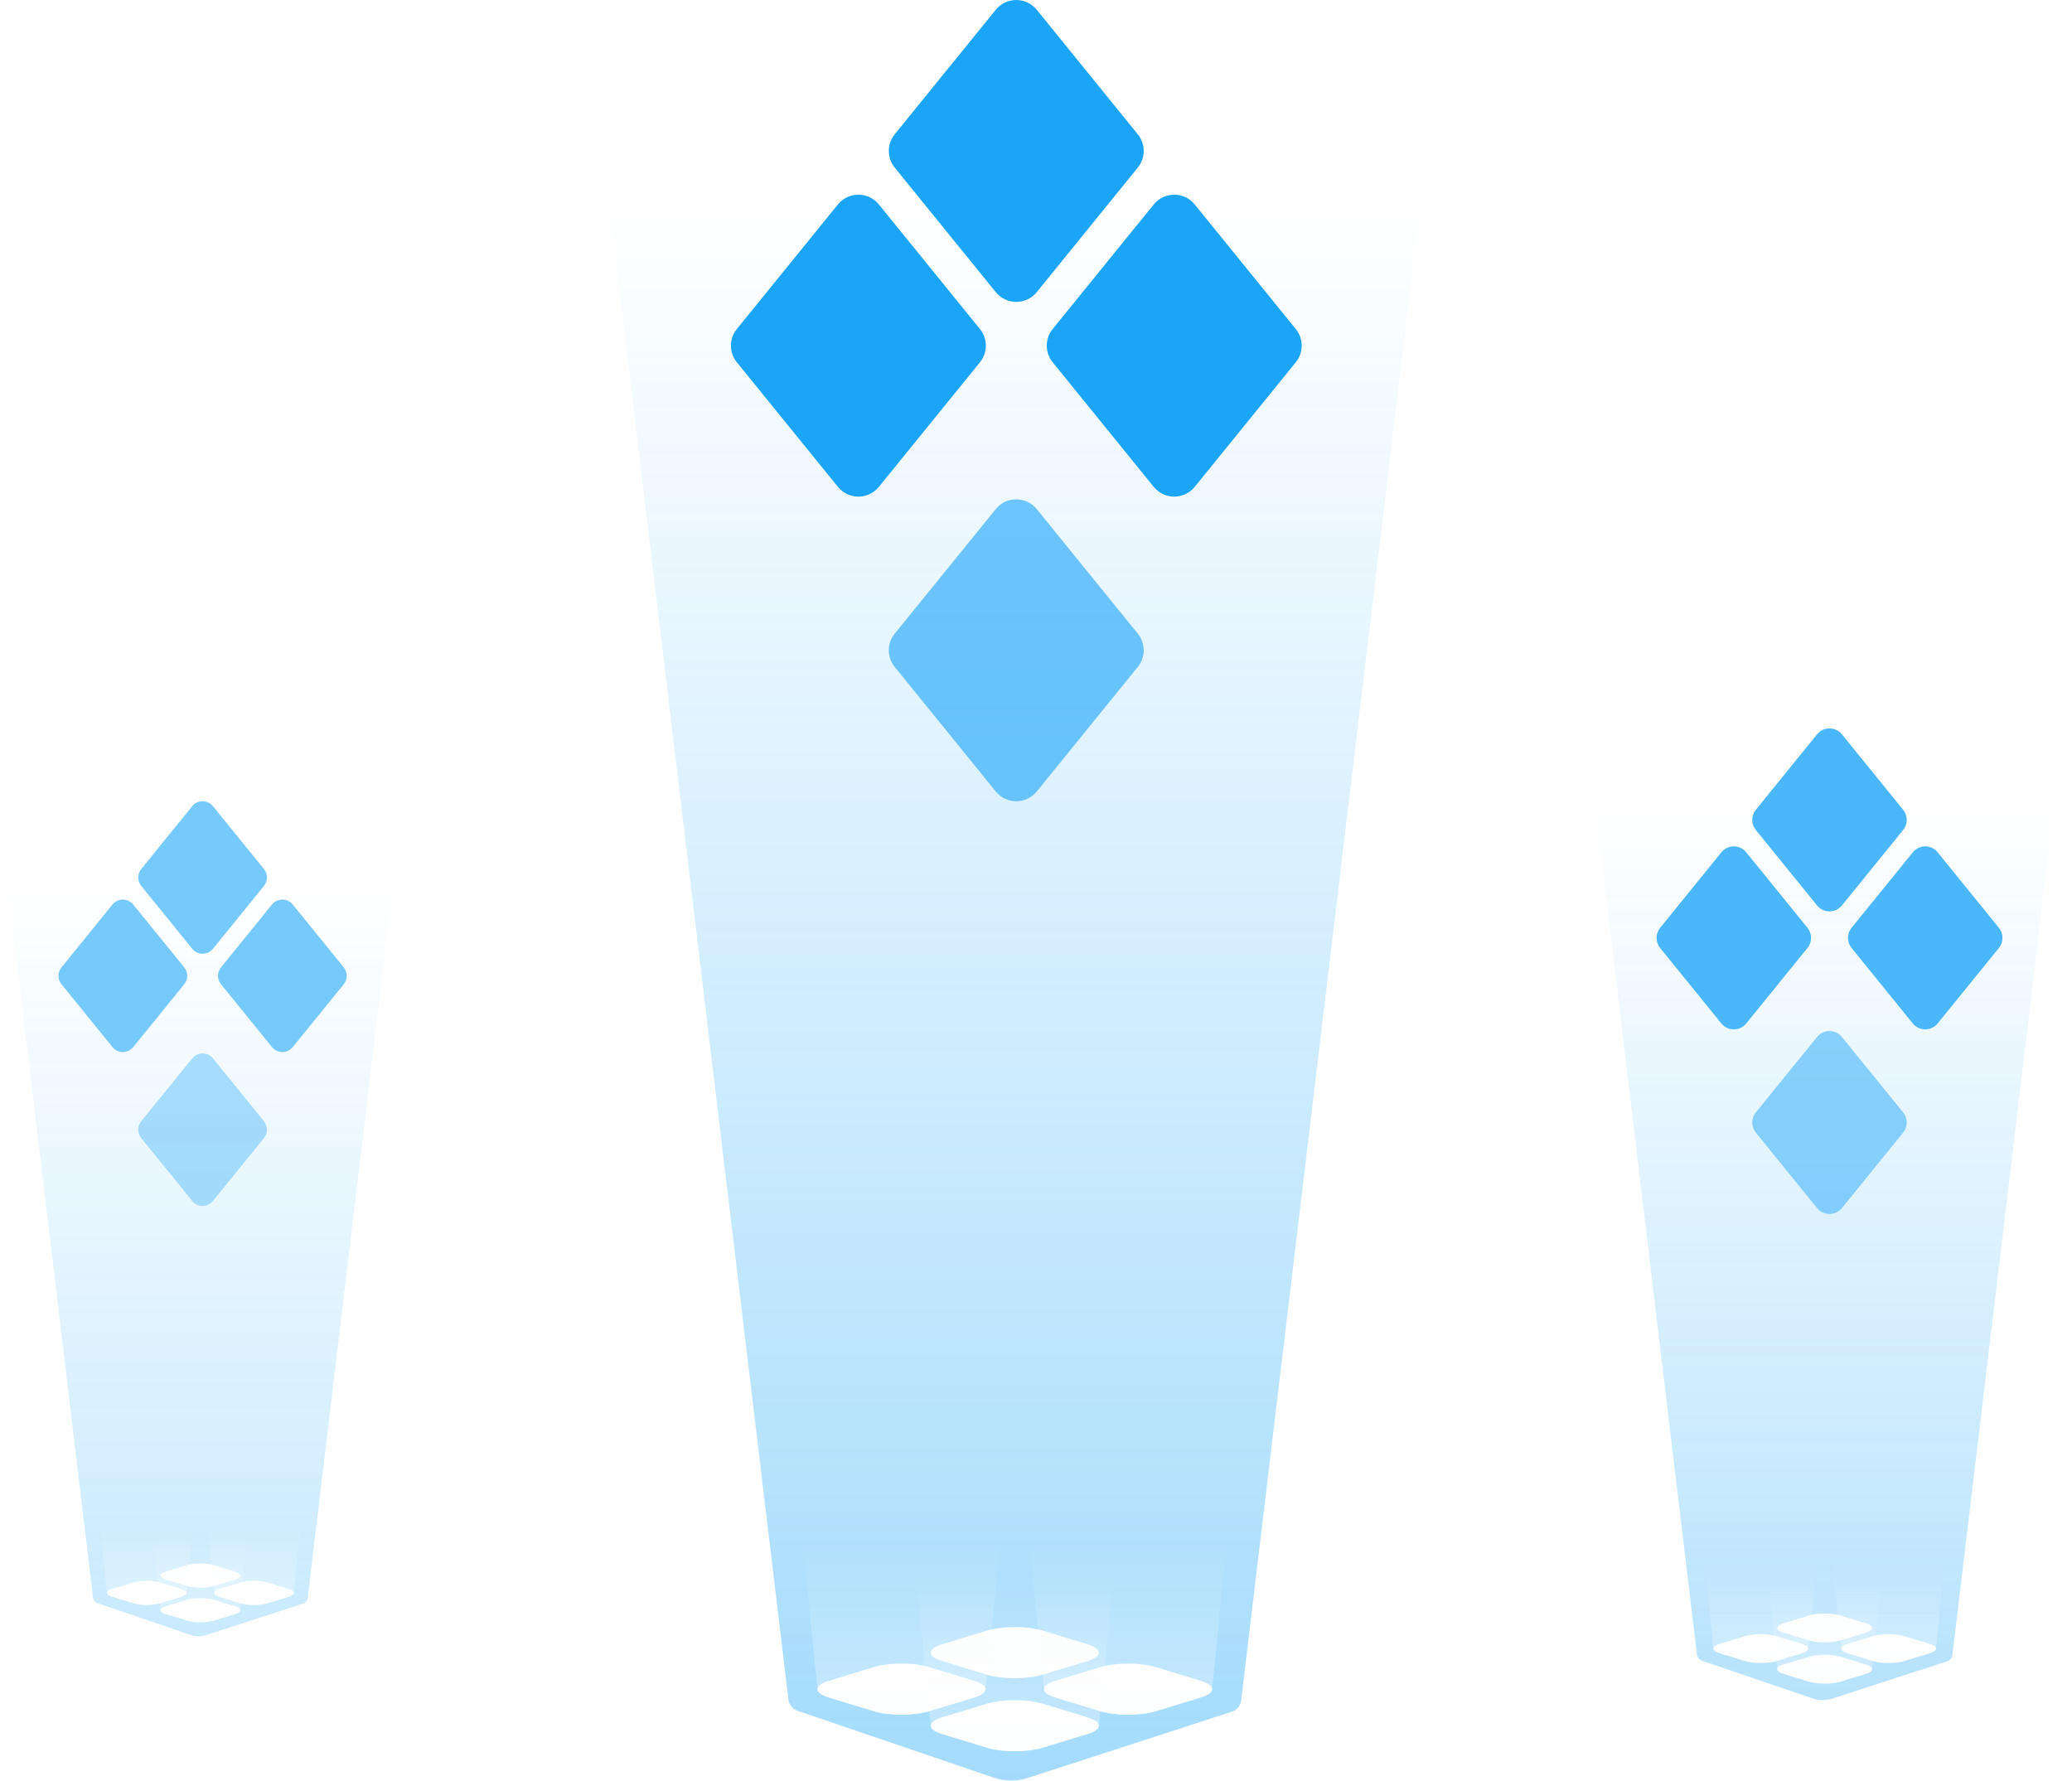
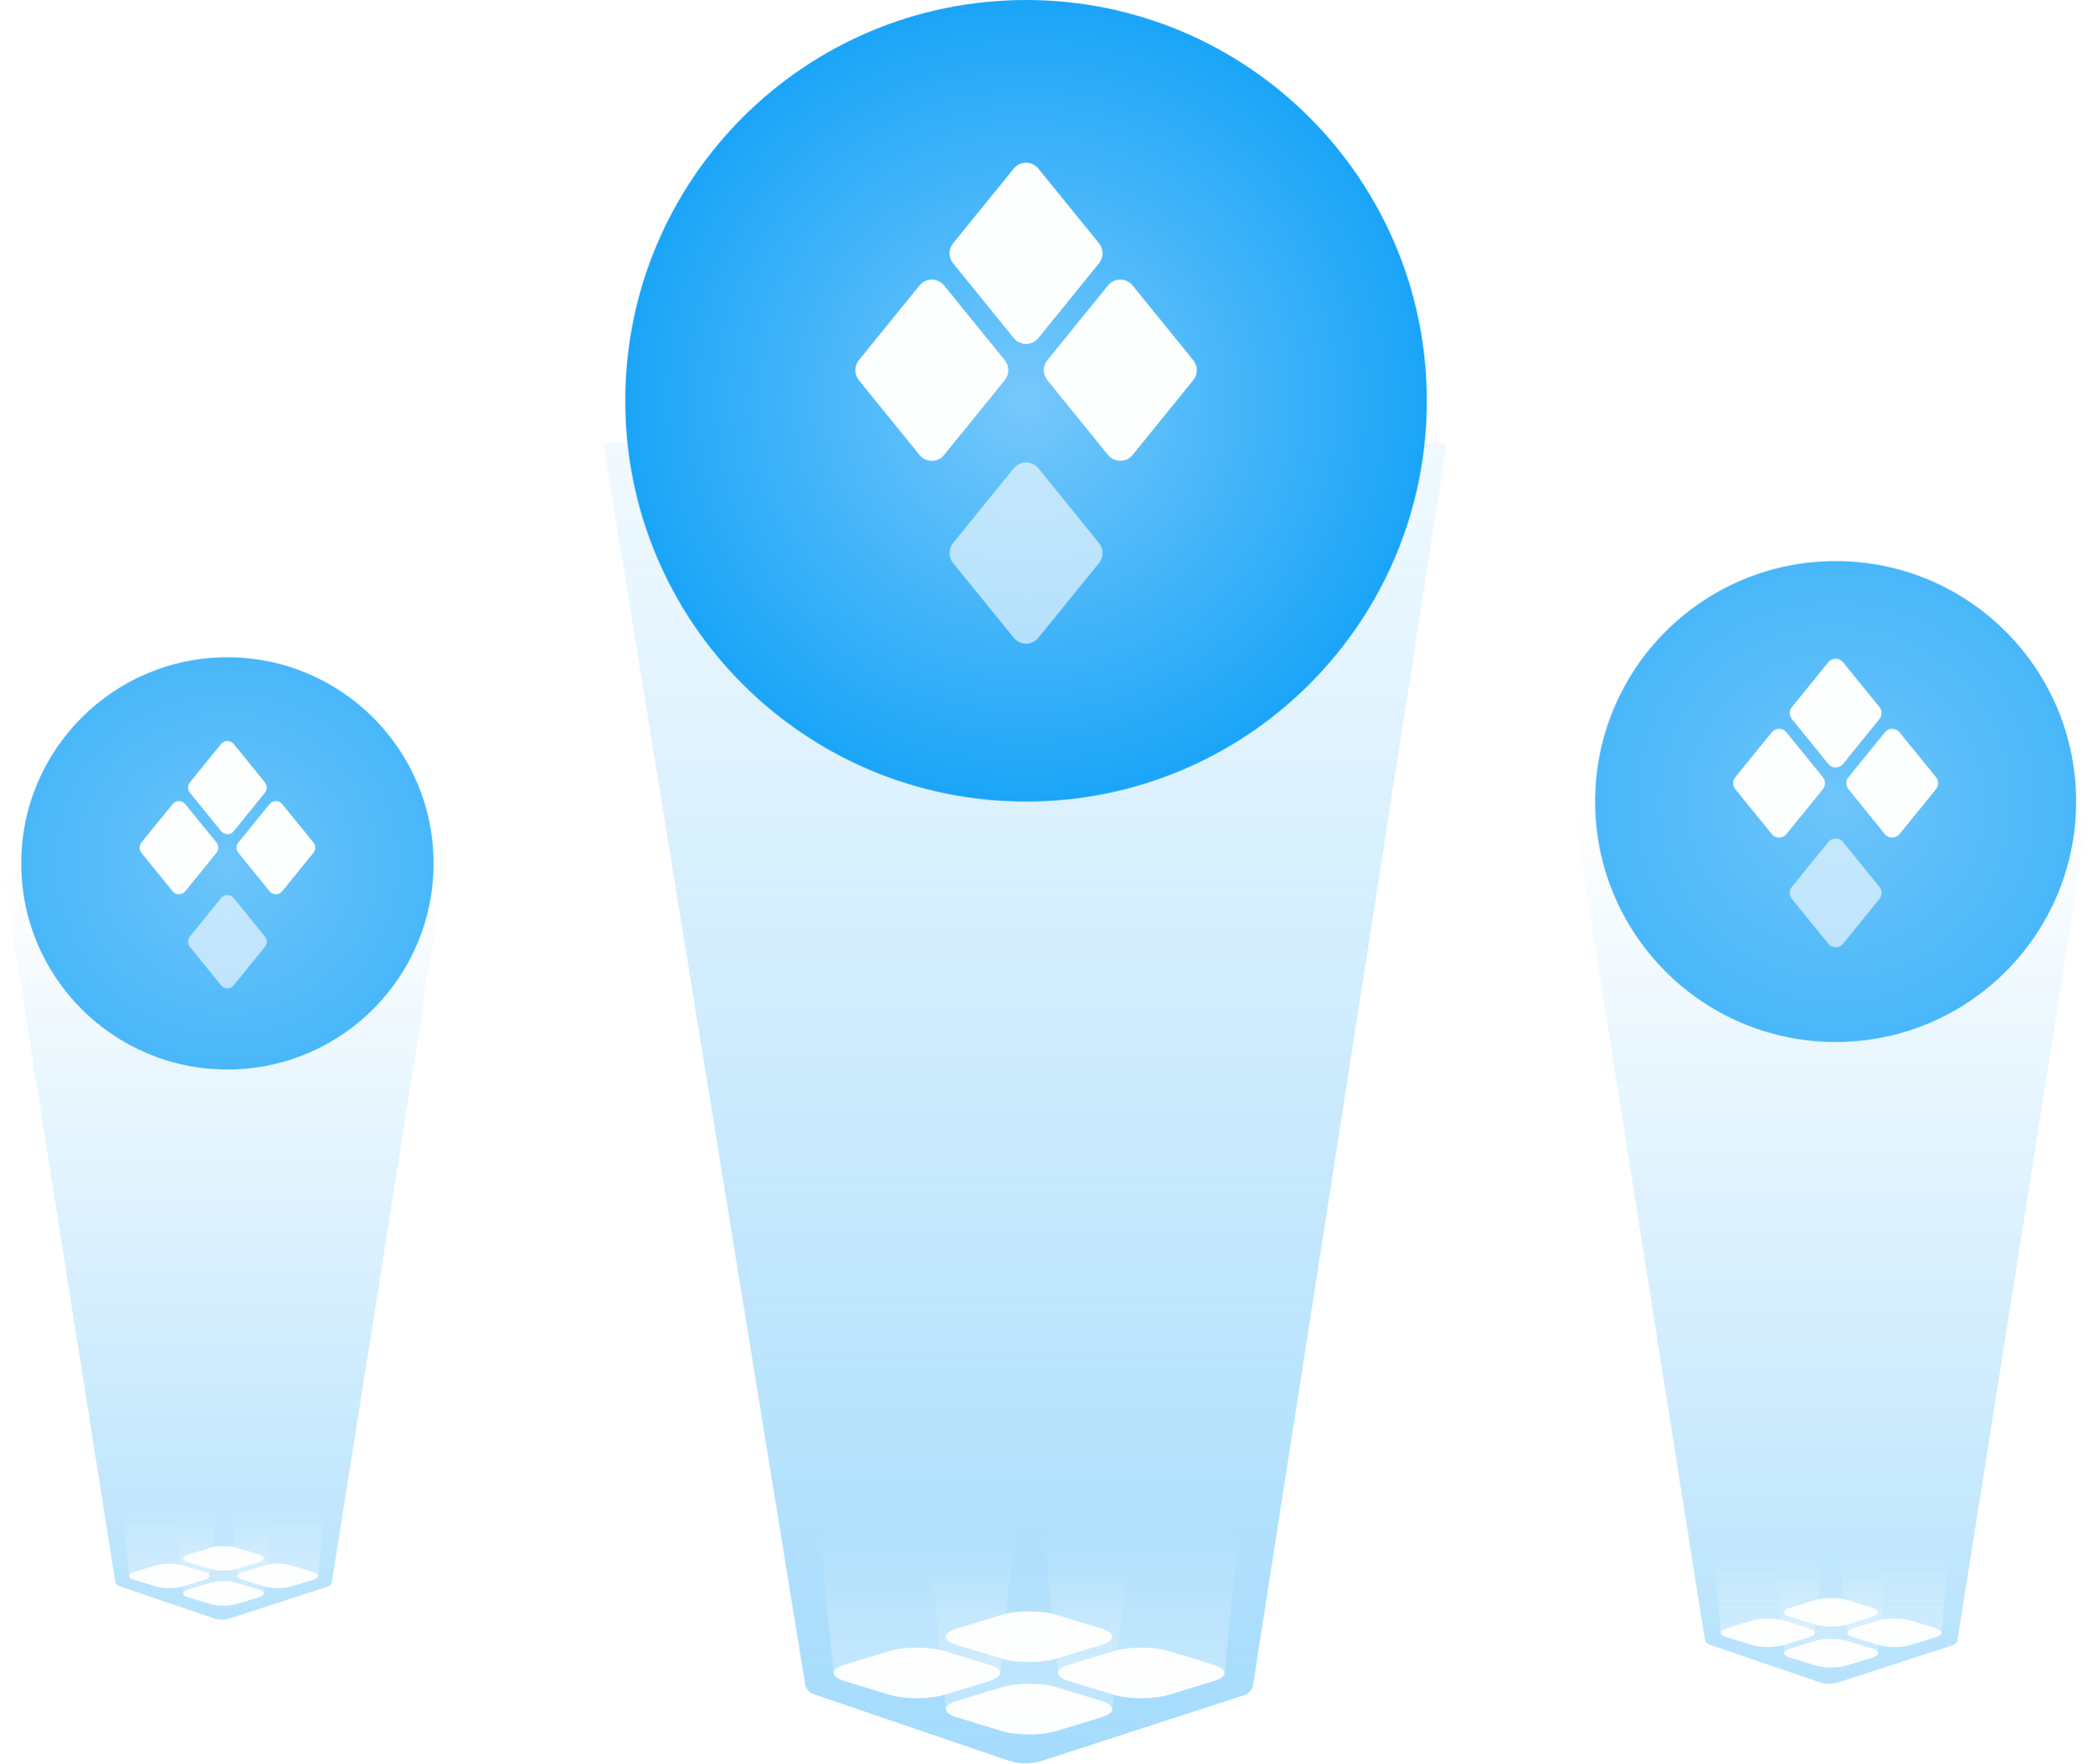
- <svg xmlns="http://www.w3.org/2000/svg" width="256" height="220" viewBox="0 0 256 220" fill="none">
-   <path d="M152.235 211.484L127.005 219.673C125.624 220.124 124.154 220.101 122.796 219.65L98.524 211.371C97.856 211.145 97.388 210.491 97.388 209.792L75.266 25.298H175.492L153.37 209.905C153.37 210.627 152.903 211.258 152.235 211.484Z" fill="url(#paint0_linear_5387_137320)" />
-   <path opacity="0.62" d="M110.542 78.295L123.03 62.903C124.334 61.295 126.788 61.295 128.092 62.903L140.58 78.295C141.551 79.492 141.551 81.205 140.58 82.402L128.092 97.794C126.788 99.402 124.334 99.402 123.03 97.794L110.542 82.402C109.571 81.205 109.571 79.492 110.542 78.295Z" fill="#1BA5F8" />
-   <path d="M130.059 40.655L142.547 25.263C143.852 23.655 146.305 23.655 147.61 25.263L160.098 40.655C161.069 41.852 161.069 43.566 160.098 44.762L147.61 60.154C146.305 61.762 143.852 61.762 142.547 60.154L130.059 44.762C129.088 43.566 129.088 41.852 130.059 40.655Z" fill="#1BA5F8" />
-   <path d="M91.037 40.655L103.525 25.263C104.829 23.655 107.283 23.655 108.587 25.263L121.075 40.655C122.046 41.852 122.046 43.566 121.075 44.762L108.587 60.154C107.283 61.762 104.829 61.762 103.525 60.154L91.037 44.762C90.066 43.566 90.066 41.852 91.037 40.655Z" fill="#1BA5F8" />
-   <path d="M110.542 16.598L123.03 1.206C124.334 -0.402 126.788 -0.402 128.092 1.206L140.58 16.598C141.551 17.795 141.551 19.508 140.58 20.705L128.092 36.097C126.788 37.705 124.334 37.705 123.03 36.097L110.542 20.705C109.571 19.508 109.571 17.795 110.542 16.598Z" fill="#1BA5F8" />
-   <path d="M121.99 206.938C123.849 207.499 126.887 207.499 128.769 206.938L134.369 205.231C136.228 204.67 136.228 203.727 134.369 203.166L128.769 201.459C126.91 200.898 123.872 200.898 121.99 201.459L116.39 203.166C114.531 203.727 114.531 204.67 116.39 205.231L121.99 206.938Z" fill="#FDFEFE" />
-   <path d="M120.373 207.68L114.773 205.974C112.914 205.413 109.876 205.413 107.994 205.974L102.394 207.68C100.535 208.242 100.535 209.185 102.394 209.746L107.994 211.453C109.853 212.014 112.891 212.014 114.773 211.453L120.373 209.746C122.232 209.185 122.232 208.242 120.373 207.68Z" fill="#FDFEFE" />
-   <path d="M148.364 207.68L142.764 205.974C140.905 205.413 137.867 205.413 135.985 205.974L130.385 207.68C128.526 208.242 128.526 209.185 130.385 209.746L135.985 211.453C137.844 212.014 140.882 212.014 142.764 211.453L148.364 209.746C150.223 209.185 150.223 208.264 148.364 207.68Z" fill="#FDFEFE" />
-   <path d="M128.769 210.489C126.91 209.927 123.872 209.927 121.99 210.489L116.39 212.195C114.531 212.756 114.531 213.699 116.39 214.261L121.99 215.967C123.849 216.529 126.887 216.529 128.769 215.967L134.369 214.261C136.228 213.699 136.228 212.756 134.369 212.195L128.769 210.489Z" fill="#FDFEFE" />
-   <path d="M151.564 190.655H127.185L128.991 208.713H149.758L151.564 190.655Z" fill="url(#paint1_linear_5387_137320)" />
-   <path d="M123.573 190.655H99.194L101 208.713H121.767L123.573 190.655Z" fill="url(#paint2_linear_5387_137320)" />
-   <path d="M137.569 195.169H113.19L114.995 213.228H135.763L137.569 195.169Z" fill="url(#paint3_linear_5387_137320)" />
+ <svg xmlns="http://www.w3.org/2000/svg" width="261" height="220" viewBox="0 0 261 220" fill="none">
+   <path d="M155.234 211.484L130.004 219.673C128.623 220.124 127.154 220.101 125.795 219.65L101.523 211.371C100.855 211.145 100.388 210.491 100.388 209.792L75.266 55.298H180.491L156.369 209.905C156.369 210.627 155.902 211.258 155.234 211.484Z" fill="url(#paint0_linear_14975_230117)" />
+   <rect x="78" width="100" height="100" rx="50" fill="url(#paint1_radial_14975_230117)" />
+   <path opacity="0.62" d="M118.898 67.751L126.467 58.423C127.257 57.448 128.744 57.448 129.535 58.423L137.103 67.751C137.692 68.477 137.692 69.515 137.103 70.24L129.535 79.569C128.744 80.543 127.257 80.543 126.467 79.569L118.898 70.24C118.31 69.515 118.31 68.477 118.898 67.751Z" fill="#FDFEFE" />
+   <path d="M130.658 44.94L138.226 35.611C139.017 34.637 140.504 34.637 141.294 35.611L148.863 44.94C149.451 45.665 149.451 46.703 148.863 47.429L141.294 56.758C140.504 57.732 139.017 57.732 138.226 56.758L130.658 47.429C130.069 46.703 130.069 45.665 130.658 44.94Z" fill="#FDFEFE" />
+   <path d="M107.141 44.94L114.709 35.611C115.5 34.637 116.987 34.637 117.777 35.611L125.346 44.94C125.934 45.665 125.934 46.703 125.346 47.429L117.777 56.758C116.987 57.732 115.5 57.732 114.709 56.758L107.141 47.429C106.552 46.703 106.552 45.665 107.141 44.94Z" fill="#FDFEFE" />
+   <path d="M118.899 30.359L126.468 21.031C127.258 20.056 128.745 20.056 129.536 21.031L137.104 30.359C137.693 31.085 137.693 32.123 137.104 32.848L129.536 42.177C128.745 43.151 127.258 43.151 126.468 42.177L118.899 32.848C118.311 32.123 118.311 31.085 118.899 30.359Z" fill="#FDFEFE" />
+   <path d="M124.99 206.938C126.849 207.499 129.888 207.499 131.769 206.938L137.369 205.232C139.228 204.67 139.228 203.727 137.369 203.166L131.769 201.46C129.91 200.898 126.872 200.898 124.99 201.46L119.39 203.166C117.531 203.727 117.531 204.67 119.39 205.232L124.99 206.938Z" fill="#FDFEFE" />
+   <path d="M123.373 207.681L117.773 205.974C115.914 205.413 112.876 205.413 110.994 205.974L105.394 207.681C103.535 208.242 103.535 209.185 105.394 209.746L110.994 211.453C112.853 212.014 115.891 212.014 117.773 211.453L123.373 209.746C125.232 209.185 125.232 208.242 123.373 207.681Z" fill="#FDFEFE" />
+   <path d="M151.363 207.681L145.763 205.974C143.904 205.413 140.866 205.413 138.985 205.974L133.385 207.681C131.525 208.242 131.525 209.185 133.385 209.746L138.985 211.453C140.844 212.014 143.882 212.014 145.763 211.453L151.363 209.746C153.222 209.185 153.222 208.264 151.363 207.681Z" fill="#FDFEFE" />
+   <path d="M131.769 210.489C129.91 209.928 126.872 209.928 124.99 210.489L119.39 212.195C117.531 212.757 117.531 213.7 119.39 214.261L124.99 215.967C126.849 216.529 129.888 216.529 131.769 215.967L137.369 214.261C139.228 213.7 139.228 212.757 137.369 212.195L131.769 210.489Z" fill="#FDFEFE" />
+   <path d="M154.563 190.655H130.184L131.989 208.713H152.757L154.563 190.655Z" fill="url(#paint2_linear_14975_230117)" />
+   <path d="M126.573 190.655H102.193L103.999 208.713H124.767L126.573 190.655Z" fill="url(#paint3_linear_14975_230117)" />
+   <path d="M140.569 195.169H116.189L117.995 213.228H138.763L140.569 195.169Z" fill="url(#paint4_linear_14975_230117)" />
  <g opacity="0.8">
-     <path d="M240.598 205.262L226.36 209.883C225.581 210.138 224.752 210.125 223.985 209.87L210.288 205.198C209.911 205.071 209.647 204.702 209.647 204.307L197.162 100.191H253.723L241.239 204.371C241.239 204.778 240.975 205.134 240.598 205.262Z" fill="url(#paint4_linear_5387_137320)" />
-     <path opacity="0.62" d="M216.934 137.451L224.503 128.123C225.293 127.148 226.78 127.148 227.571 128.123L235.139 137.451C235.728 138.177 235.728 139.215 235.139 139.94L227.571 149.269C226.78 150.243 225.293 150.243 224.503 149.269L216.934 139.94C216.346 139.215 216.346 138.177 216.934 137.451Z" fill="#1BA5F8" />
-     <path d="M228.763 114.64L236.332 105.311C237.122 104.336 238.609 104.336 239.4 105.311L246.968 114.64C247.557 115.365 247.557 116.403 246.968 117.129L239.4 126.457C238.609 127.432 237.122 127.432 236.332 126.457L228.763 117.129C228.175 116.403 228.175 115.365 228.763 114.64Z" fill="#1BA5F8" />
-     <path d="M205.113 114.64L212.682 105.311C213.472 104.336 214.959 104.336 215.75 105.311L223.318 114.64C223.907 115.365 223.907 116.403 223.318 117.129L215.75 126.457C214.959 127.432 213.472 127.432 212.682 126.457L205.113 117.129C204.525 116.403 204.525 115.365 205.113 114.64Z" fill="#1BA5F8" />
-     <path d="M216.934 100.059L224.503 90.731C225.293 89.756 226.78 89.756 227.571 90.731L235.139 100.059C235.728 100.785 235.728 101.823 235.139 102.549L227.571 111.877C226.78 112.852 225.293 112.852 224.503 111.877L216.934 102.549C216.346 101.823 216.346 100.785 216.934 100.059Z" fill="#1BA5F8" />
-     <path d="M223.53 202.696C224.579 203.013 226.294 203.013 227.356 202.696L230.516 201.733C231.565 201.416 231.565 200.884 230.516 200.568L227.356 199.605C226.306 199.288 224.592 199.288 223.53 199.605L220.37 200.568C219.321 200.884 219.321 201.416 220.37 201.733L223.53 202.696Z" fill="#FDFEFE" />
-     <path d="M222.618 203.115L219.457 202.152C218.408 201.836 216.694 201.836 215.632 202.152L212.472 203.115C211.422 203.432 211.422 203.964 212.472 204.281L215.632 205.244C216.681 205.561 218.395 205.561 219.457 205.244L222.618 204.281C223.667 203.964 223.667 203.432 222.618 203.115Z" fill="#FDFEFE" />
-     <path d="M238.414 203.115L235.254 202.152C234.204 201.836 232.49 201.836 231.428 202.152L228.268 203.115C227.219 203.432 227.219 203.964 228.268 204.281L231.428 205.244C232.477 205.561 234.192 205.561 235.254 205.244L238.414 204.281C239.463 203.964 239.463 203.445 238.414 203.115Z" fill="#FDFEFE" />
-     <path d="M227.356 204.7C226.306 204.383 224.592 204.383 223.53 204.7L220.37 205.663C219.321 205.98 219.321 206.512 220.37 206.829L223.53 207.792C224.579 208.108 226.294 208.108 227.356 207.792L230.516 206.829C231.565 206.512 231.565 205.98 230.516 205.663L227.356 204.7Z" fill="#FDFEFE" />
-     <path d="M240.22 193.507H226.462L227.481 203.698H239.201L240.22 193.507Z" fill="url(#paint5_linear_5387_137320)" />
-     <path d="M224.424 193.507H210.666L211.685 203.698H223.405L224.424 193.507Z" fill="url(#paint6_linear_5387_137320)" />
-     <path d="M232.322 196.055H218.564L219.583 206.246H231.303L232.322 196.055Z" fill="url(#paint7_linear_5387_137320)" />
+     <path d="M243.598 205.262L229.36 209.883C228.581 210.138 227.751 210.125 226.985 209.87L213.287 205.198C212.91 205.071 212.646 204.702 212.646 204.307L196.162 100.191H260.723L244.239 204.371C244.239 204.778 243.975 205.134 243.598 205.262Z" fill="url(#paint5_linear_14975_230117)" />
+     <rect x="199" y="70" width="60" height="60" rx="30" fill="url(#paint6_radial_14975_230117)" />
+     <path opacity="0.62" d="M223.54 110.651L228.081 105.054C228.556 104.469 229.448 104.469 229.922 105.054L234.463 110.651C234.816 111.086 234.816 111.709 234.463 112.144L229.922 117.742C229.448 118.326 228.556 118.326 228.081 117.742L223.54 112.144C223.187 111.709 223.187 111.086 223.54 110.651Z" fill="#FDFEFE" />
+     <path d="M230.596 96.964L235.137 91.367C235.611 90.782 236.503 90.782 236.978 91.367L241.519 96.964C241.872 97.399 241.872 98.022 241.519 98.458L236.978 104.055C236.503 104.639 235.611 104.639 235.137 104.055L230.596 98.458C230.243 98.022 230.243 97.399 230.596 96.964Z" fill="#FDFEFE" />
+     <path d="M216.486 96.964L221.027 91.367C221.501 90.782 222.393 90.782 222.867 91.367L227.409 96.964C227.762 97.399 227.762 98.022 227.409 98.458L222.867 104.055C222.393 104.639 221.501 104.639 221.027 104.055L216.486 98.458C216.132 98.022 216.132 97.399 216.486 96.964Z" fill="#FDFEFE" />
+     <path d="M223.541 88.216L228.082 82.619C228.556 82.034 229.448 82.034 229.923 82.619L234.464 88.216C234.817 88.651 234.817 89.274 234.464 89.709L229.923 95.306C229.448 95.891 228.556 95.891 228.082 95.306L223.541 89.709C223.188 89.274 223.188 88.651 223.541 88.216Z" fill="#FDFEFE" />
+     <path d="M226.529 202.697C227.578 203.013 229.293 203.013 230.355 202.697L233.515 201.733C234.564 201.417 234.564 200.885 233.515 200.568L230.355 199.605C229.306 199.288 227.591 199.288 226.529 199.605L223.369 200.568C222.32 200.885 222.32 201.417 223.369 201.733L226.529 202.697Z" fill="#FDFEFE" />
+     <path d="M225.617 203.116L222.456 202.153C221.407 201.836 219.693 201.836 218.631 202.153L215.47 203.116C214.421 203.432 214.421 203.965 215.47 204.281L218.631 205.244C219.68 205.561 221.394 205.561 222.456 205.244L225.617 204.281C226.666 203.965 226.666 203.432 225.617 203.116Z" fill="#FDFEFE" />
+     <path d="M241.413 203.116L238.253 202.153C237.204 201.836 235.49 201.836 234.428 202.153L231.267 203.116C230.218 203.432 230.218 203.965 231.267 204.281L234.428 205.244C235.477 205.561 237.191 205.561 238.253 205.244L241.413 204.281C242.463 203.965 242.463 203.445 241.413 203.116Z" fill="#FDFEFE" />
+     <path d="M230.355 204.7C229.306 204.384 227.591 204.384 226.529 204.7L223.369 205.663C222.32 205.98 222.32 206.512 223.369 206.829L226.529 207.792C227.578 208.109 229.293 208.109 230.355 207.792L233.515 206.829C234.564 206.512 234.564 205.98 233.515 205.663L230.355 204.7Z" fill="#FDFEFE" />
+     <path d="M243.219 193.507H229.461L230.48 203.698H242.2L243.219 193.507Z" fill="url(#paint7_linear_14975_230117)" />
+     <path d="M227.424 193.507H213.666L214.685 203.698H226.405L227.424 193.507Z" fill="url(#paint8_linear_14975_230117)" />
+     <path d="M235.322 196.055H221.564L222.584 206.246H234.303L235.322 196.055Z" fill="url(#paint9_linear_14975_230117)" />
  </g>
-   <g opacity="0.6">
-     <path d="M37.486 198.13L25.526 202.012C24.872 202.226 24.175 202.215 23.531 202.001L12.025 198.077C11.708 197.97 11.487 197.66 11.487 197.328L1 109.871H48.511L38.024 197.382C38.024 197.724 37.803 198.023 37.486 198.13Z" fill="url(#paint8_linear_5387_137320)" />
-     <path opacity="0.62" d="M17.445 138.543L23.752 130.769C24.411 129.957 25.65 129.957 26.309 130.769L32.616 138.543C33.107 139.147 33.107 140.013 32.616 140.617L26.309 148.391C25.65 149.203 24.411 149.203 23.752 148.391L17.445 140.617C16.955 140.013 16.955 139.147 17.445 138.543Z" fill="#1BA5F8" />
-     <path d="M27.303 119.533L33.61 111.759C34.269 110.947 35.508 110.947 36.167 111.759L42.474 119.533C42.964 120.137 42.964 121.003 42.474 121.607L36.167 129.381C35.508 130.193 34.269 130.193 33.61 129.381L27.303 121.607C26.812 121.003 26.812 120.137 27.303 119.533Z" fill="#1BA5F8" />
-     <path d="M7.594 119.533L13.902 111.759C14.56 110.947 15.799 110.947 16.458 111.759L22.765 119.533C23.256 120.137 23.256 121.003 22.765 121.607L16.458 129.381C15.799 130.193 14.56 130.193 13.902 129.381L7.594 121.607C7.104 121.003 7.104 120.137 7.594 119.533Z" fill="#1BA5F8" />
-     <path d="M17.445 107.383L23.752 99.609C24.411 98.797 25.65 98.797 26.309 99.609L32.616 107.383C33.107 107.987 33.107 108.853 32.616 109.457L26.309 117.231C25.65 118.043 24.411 118.043 23.752 117.231L17.445 109.457C16.955 108.853 16.955 107.987 17.445 107.383Z" fill="#1BA5F8" />
-     <path d="M23.149 195.975C24.03 196.241 25.47 196.241 26.362 195.975L29.017 195.166C29.898 194.9 29.898 194.453 29.017 194.187L26.362 193.378C25.481 193.112 24.041 193.112 23.149 193.378L20.494 194.187C19.613 194.453 19.613 194.9 20.494 195.166L23.149 195.975Z" fill="#FDFEFE" />
-     <path d="M22.382 196.327L19.728 195.518C18.846 195.252 17.406 195.252 16.514 195.518L13.86 196.327C12.978 196.593 12.978 197.04 13.86 197.306L16.514 198.115C17.396 198.381 18.836 198.381 19.728 198.115L22.382 197.306C23.264 197.04 23.264 196.593 22.382 196.327Z" fill="#FDFEFE" />
-     <path d="M35.651 196.327L32.997 195.518C32.115 195.252 30.675 195.252 29.783 195.518L27.128 196.327C26.247 196.593 26.247 197.04 27.128 197.306L29.783 198.115C30.664 198.381 32.105 198.381 32.997 198.115L35.651 197.306C36.532 197.04 36.532 196.604 35.651 196.327Z" fill="#FDFEFE" />
-     <path d="M26.362 197.658C25.481 197.392 24.041 197.392 23.149 197.658L20.494 198.467C19.613 198.733 19.613 199.18 20.494 199.446L23.149 200.255C24.03 200.521 25.47 200.521 26.362 200.255L29.017 199.446C29.898 199.18 29.898 198.733 29.017 198.467L26.362 197.658Z" fill="#FDFEFE" />
-     <path d="M37.168 188.256H25.612L26.468 196.817H36.312L37.168 188.256Z" fill="url(#paint9_linear_5387_137320)" />
-     <path d="M23.899 188.256H12.343L13.199 196.817H23.044L23.899 188.256Z" fill="url(#paint10_linear_5387_137320)" />
-     <path d="M30.534 190.396H18.977L19.833 198.957H29.678L30.534 190.396Z" fill="url(#paint11_linear_5387_137320)" />
+   <g opacity="0.8">
+     <path d="M40.881 197.948L28.676 201.909C28.008 202.127 27.297 202.117 26.64 201.898L14.899 197.893C14.575 197.784 14.349 197.468 14.349 197.129L0.219 107.88H55.561L41.431 197.184C41.431 197.533 41.204 197.839 40.881 197.948Z" fill="url(#paint10_linear_14975_230117)" />
+     <rect x="2.65" y="82" width="51.433" height="51.433" rx="25.716" fill="url(#paint11_radial_14975_230117)" />
+     <path opacity="0.62" d="M23.686 116.846L27.579 112.048C27.985 111.547 28.75 111.547 29.157 112.048L33.049 116.846C33.352 117.219 33.352 117.753 33.049 118.126L29.157 122.924C28.75 123.426 27.985 123.426 27.579 122.924L23.686 118.126C23.383 117.753 23.383 117.219 23.686 116.846Z" fill="#FDFEFE" />
+     <path d="M29.735 105.114L33.627 100.316C34.034 99.815 34.799 99.815 35.205 100.316L39.098 105.114C39.401 105.487 39.401 106.021 39.098 106.394L35.205 111.192C34.799 111.693 34.034 111.693 33.627 111.192L29.735 106.394C29.432 106.021 29.432 105.487 29.735 105.114Z" fill="#FDFEFE" />
+     <path d="M17.639 105.114L21.532 100.316C21.938 99.815 22.703 99.815 23.11 100.316L27.003 105.114C27.305 105.487 27.305 106.021 27.003 106.394L23.11 111.192C22.703 111.693 21.938 111.693 21.532 111.192L17.639 106.394C17.336 106.021 17.336 105.487 17.639 105.114Z" fill="#FDFEFE" />
+     <path d="M23.687 97.615L27.579 92.817C27.986 92.316 28.751 92.316 29.157 92.817L33.05 97.615C33.353 97.988 33.353 98.522 33.05 98.895L29.157 103.693C28.751 104.194 27.986 104.194 27.579 103.693L23.687 98.895C23.384 98.522 23.384 97.988 23.687 97.615Z" fill="#FDFEFE" />
+     <path d="M26.251 195.749C27.15 196.02 28.62 196.02 29.53 195.749L32.239 194.923C33.138 194.652 33.138 194.196 32.239 193.924L29.53 193.099C28.631 192.827 27.161 192.827 26.251 193.099L23.542 193.924C22.642 194.196 22.642 194.652 23.542 194.923L26.251 195.749Z" fill="#FDFEFE" />
+     <path d="M25.468 196.108L22.759 195.283C21.859 195.011 20.39 195.011 19.479 195.283L16.77 196.108C15.871 196.38 15.871 196.836 16.77 197.108L19.479 197.933C20.379 198.205 21.848 198.205 22.759 197.933L25.468 197.108C26.367 196.836 26.367 196.38 25.468 196.108Z" fill="#FDFEFE" />
+     <path d="M39.009 196.108L36.3 195.283C35.4 195.011 33.931 195.011 33.02 195.283L30.311 196.108C29.412 196.38 29.412 196.836 30.311 197.108L33.02 197.933C33.92 198.205 35.389 198.205 36.3 197.933L39.009 197.108C39.908 196.836 39.908 196.391 39.009 196.108Z" fill="#FDFEFE" />
+     <path d="M29.53 197.467C28.631 197.195 27.161 197.195 26.251 197.467L23.542 198.292C22.642 198.564 22.642 199.02 23.542 199.292L26.251 200.117C27.15 200.389 28.62 200.389 29.53 200.117L32.239 199.292C33.138 199.02 33.138 198.564 32.239 198.292L29.53 197.467Z" fill="#FDFEFE" />
+     <path d="M40.557 187.872H28.764L29.637 196.608H39.684L40.557 187.872Z" fill="url(#paint12_linear_14975_230117)" />
+     <path d="M27.016 187.872H15.223L16.096 196.608H26.143L27.016 187.872Z" fill="url(#paint13_linear_14975_230117)" />
+     <path d="M33.786 190.056H21.992L22.866 198.792H32.912L33.786 190.056Z" fill="url(#paint14_linear_14975_230117)" />
  </g>
  <defs>
-     <linearGradient id="paint0_linear_5387_137320" x1="125.379" y1="220" x2="125.379" y2="25.192" gradientUnits="userSpaceOnUse">
+     <linearGradient id="paint0_linear_14975_230117" x1="128.378" y1="220" x2="128.378" y2="25.192" gradientUnits="userSpaceOnUse">
      <stop stop-color="#1BA5F8" stop-opacity="0.4" />
      <stop offset="1" stop-color="#1BA5F8" stop-opacity="0" />
    </linearGradient>
-     <linearGradient id="paint1_linear_5387_137320" x1="139.375" y1="208.713" x2="139.375" y2="190.655" gradientUnits="userSpaceOnUse">
+     <radialGradient id="paint1_radial_14975_230117" cx="0" cy="0" r="1" gradientUnits="userSpaceOnUse" gradientTransform="translate(128 50) rotate(90) scale(50)">
+       <stop stop-color="#76C8FB" />
+       <stop offset="1" stop-color="#1BA5F8" />
+     </radialGradient>
+     <linearGradient id="paint2_linear_14975_230117" x1="142.373" y1="208.713" x2="142.373" y2="190.655" gradientUnits="userSpaceOnUse">
      <stop stop-color="#FDFEFE" stop-opacity="0.32" />
      <stop offset="1" stop-color="#FDFEFE" stop-opacity="0" />
    </linearGradient>
-     <linearGradient id="paint2_linear_5387_137320" x1="111.384" y1="208.713" x2="111.384" y2="190.655" gradientUnits="userSpaceOnUse">
+     <linearGradient id="paint3_linear_14975_230117" x1="114.383" y1="208.713" x2="114.383" y2="190.655" gradientUnits="userSpaceOnUse">
      <stop stop-color="#FDFEFE" stop-opacity="0.32" />
      <stop offset="1" stop-color="#FDFEFE" stop-opacity="0" />
    </linearGradient>
-     <linearGradient id="paint3_linear_5387_137320" x1="125.379" y1="213.228" x2="125.379" y2="195.169" gradientUnits="userSpaceOnUse">
+     <linearGradient id="paint4_linear_14975_230117" x1="128.379" y1="213.228" x2="128.379" y2="195.169" gradientUnits="userSpaceOnUse">
      <stop stop-color="#FDFEFE" stop-opacity="0.32" />
      <stop offset="1" stop-color="#FDFEFE" stop-opacity="0" />
    </linearGradient>
-     <linearGradient id="paint4_linear_5387_137320" x1="225.443" y1="210.068" x2="225.443" y2="100.131" gradientUnits="userSpaceOnUse">
+     <linearGradient id="paint5_linear_14975_230117" x1="228.443" y1="210.068" x2="228.443" y2="100.131" gradientUnits="userSpaceOnUse">
      <stop stop-color="#1BA5F8" stop-opacity="0.4" />
      <stop offset="1" stop-color="#1BA5F8" stop-opacity="0" />
    </linearGradient>
-     <linearGradient id="paint5_linear_5387_137320" x1="233.341" y1="203.698" x2="233.341" y2="193.507" gradientUnits="userSpaceOnUse">
+     <radialGradient id="paint6_radial_14975_230117" cx="0" cy="0" r="1" gradientUnits="userSpaceOnUse" gradientTransform="translate(229 100) rotate(90) scale(30)">
+       <stop stop-color="#49B6F9" />
+       <stop offset="1" stop-color="#1BA5F8" />
+     </radialGradient>
+     <linearGradient id="paint7_linear_14975_230117" x1="236.34" y1="203.698" x2="236.34" y2="193.507" gradientUnits="userSpaceOnUse">
      <stop stop-color="#FDFEFE" stop-opacity="0.32" />
      <stop offset="1" stop-color="#FDFEFE" stop-opacity="0" />
    </linearGradient>
-     <linearGradient id="paint6_linear_5387_137320" x1="217.545" y1="203.698" x2="217.545" y2="193.507" gradientUnits="userSpaceOnUse">
+     <linearGradient id="paint8_linear_14975_230117" x1="220.545" y1="203.698" x2="220.545" y2="193.507" gradientUnits="userSpaceOnUse">
      <stop stop-color="#FDFEFE" stop-opacity="0.32" />
      <stop offset="1" stop-color="#FDFEFE" stop-opacity="0" />
    </linearGradient>
-     <linearGradient id="paint7_linear_5387_137320" x1="225.443" y1="206.246" x2="225.443" y2="196.055" gradientUnits="userSpaceOnUse">
+     <linearGradient id="paint9_linear_14975_230117" x1="228.443" y1="206.246" x2="228.443" y2="196.055" gradientUnits="userSpaceOnUse">
      <stop stop-color="#FDFEFE" stop-opacity="0.32" />
      <stop offset="1" stop-color="#FDFEFE" stop-opacity="0" />
    </linearGradient>
-     <linearGradient id="paint8_linear_5387_137320" x1="24.756" y1="202.167" x2="24.756" y2="109.82" gradientUnits="userSpaceOnUse">
+     <linearGradient id="paint10_linear_14975_230117" x1="27.89" y1="202.068" x2="27.89" y2="107.828" gradientUnits="userSpaceOnUse">
      <stop stop-color="#1BA5F8" stop-opacity="0.4" />
      <stop offset="1" stop-color="#1BA5F8" stop-opacity="0" />
    </linearGradient>
-     <linearGradient id="paint9_linear_5387_137320" x1="31.39" y1="196.817" x2="31.39" y2="188.256" gradientUnits="userSpaceOnUse">
+     <radialGradient id="paint11_radial_14975_230117" cx="0" cy="0" r="1" gradientUnits="userSpaceOnUse" gradientTransform="translate(28.3667 107.716) rotate(90) scale(25.7164)">
+       <stop stop-color="#49B6F9" />
+       <stop offset="1" stop-color="#1BA5F8" />
+     </radialGradient>
+     <linearGradient id="paint12_linear_14975_230117" x1="34.66" y1="196.608" x2="34.66" y2="187.872" gradientUnits="userSpaceOnUse">
      <stop stop-color="#FDFEFE" stop-opacity="0.32" />
      <stop offset="1" stop-color="#FDFEFE" stop-opacity="0" />
    </linearGradient>
-     <linearGradient id="paint10_linear_5387_137320" x1="18.121" y1="196.817" x2="18.121" y2="188.256" gradientUnits="userSpaceOnUse">
+     <linearGradient id="paint13_linear_14975_230117" x1="21.119" y1="196.608" x2="21.119" y2="187.872" gradientUnits="userSpaceOnUse">
      <stop stop-color="#FDFEFE" stop-opacity="0.32" />
      <stop offset="1" stop-color="#FDFEFE" stop-opacity="0" />
    </linearGradient>
-     <linearGradient id="paint11_linear_5387_137320" x1="24.756" y1="198.957" x2="24.756" y2="190.396" gradientUnits="userSpaceOnUse">
+     <linearGradient id="paint14_linear_14975_230117" x1="27.889" y1="198.792" x2="27.889" y2="190.056" gradientUnits="userSpaceOnUse">
      <stop stop-color="#FDFEFE" stop-opacity="0.32" />
      <stop offset="1" stop-color="#FDFEFE" stop-opacity="0" />
    </linearGradient>
  </defs>
</svg>
